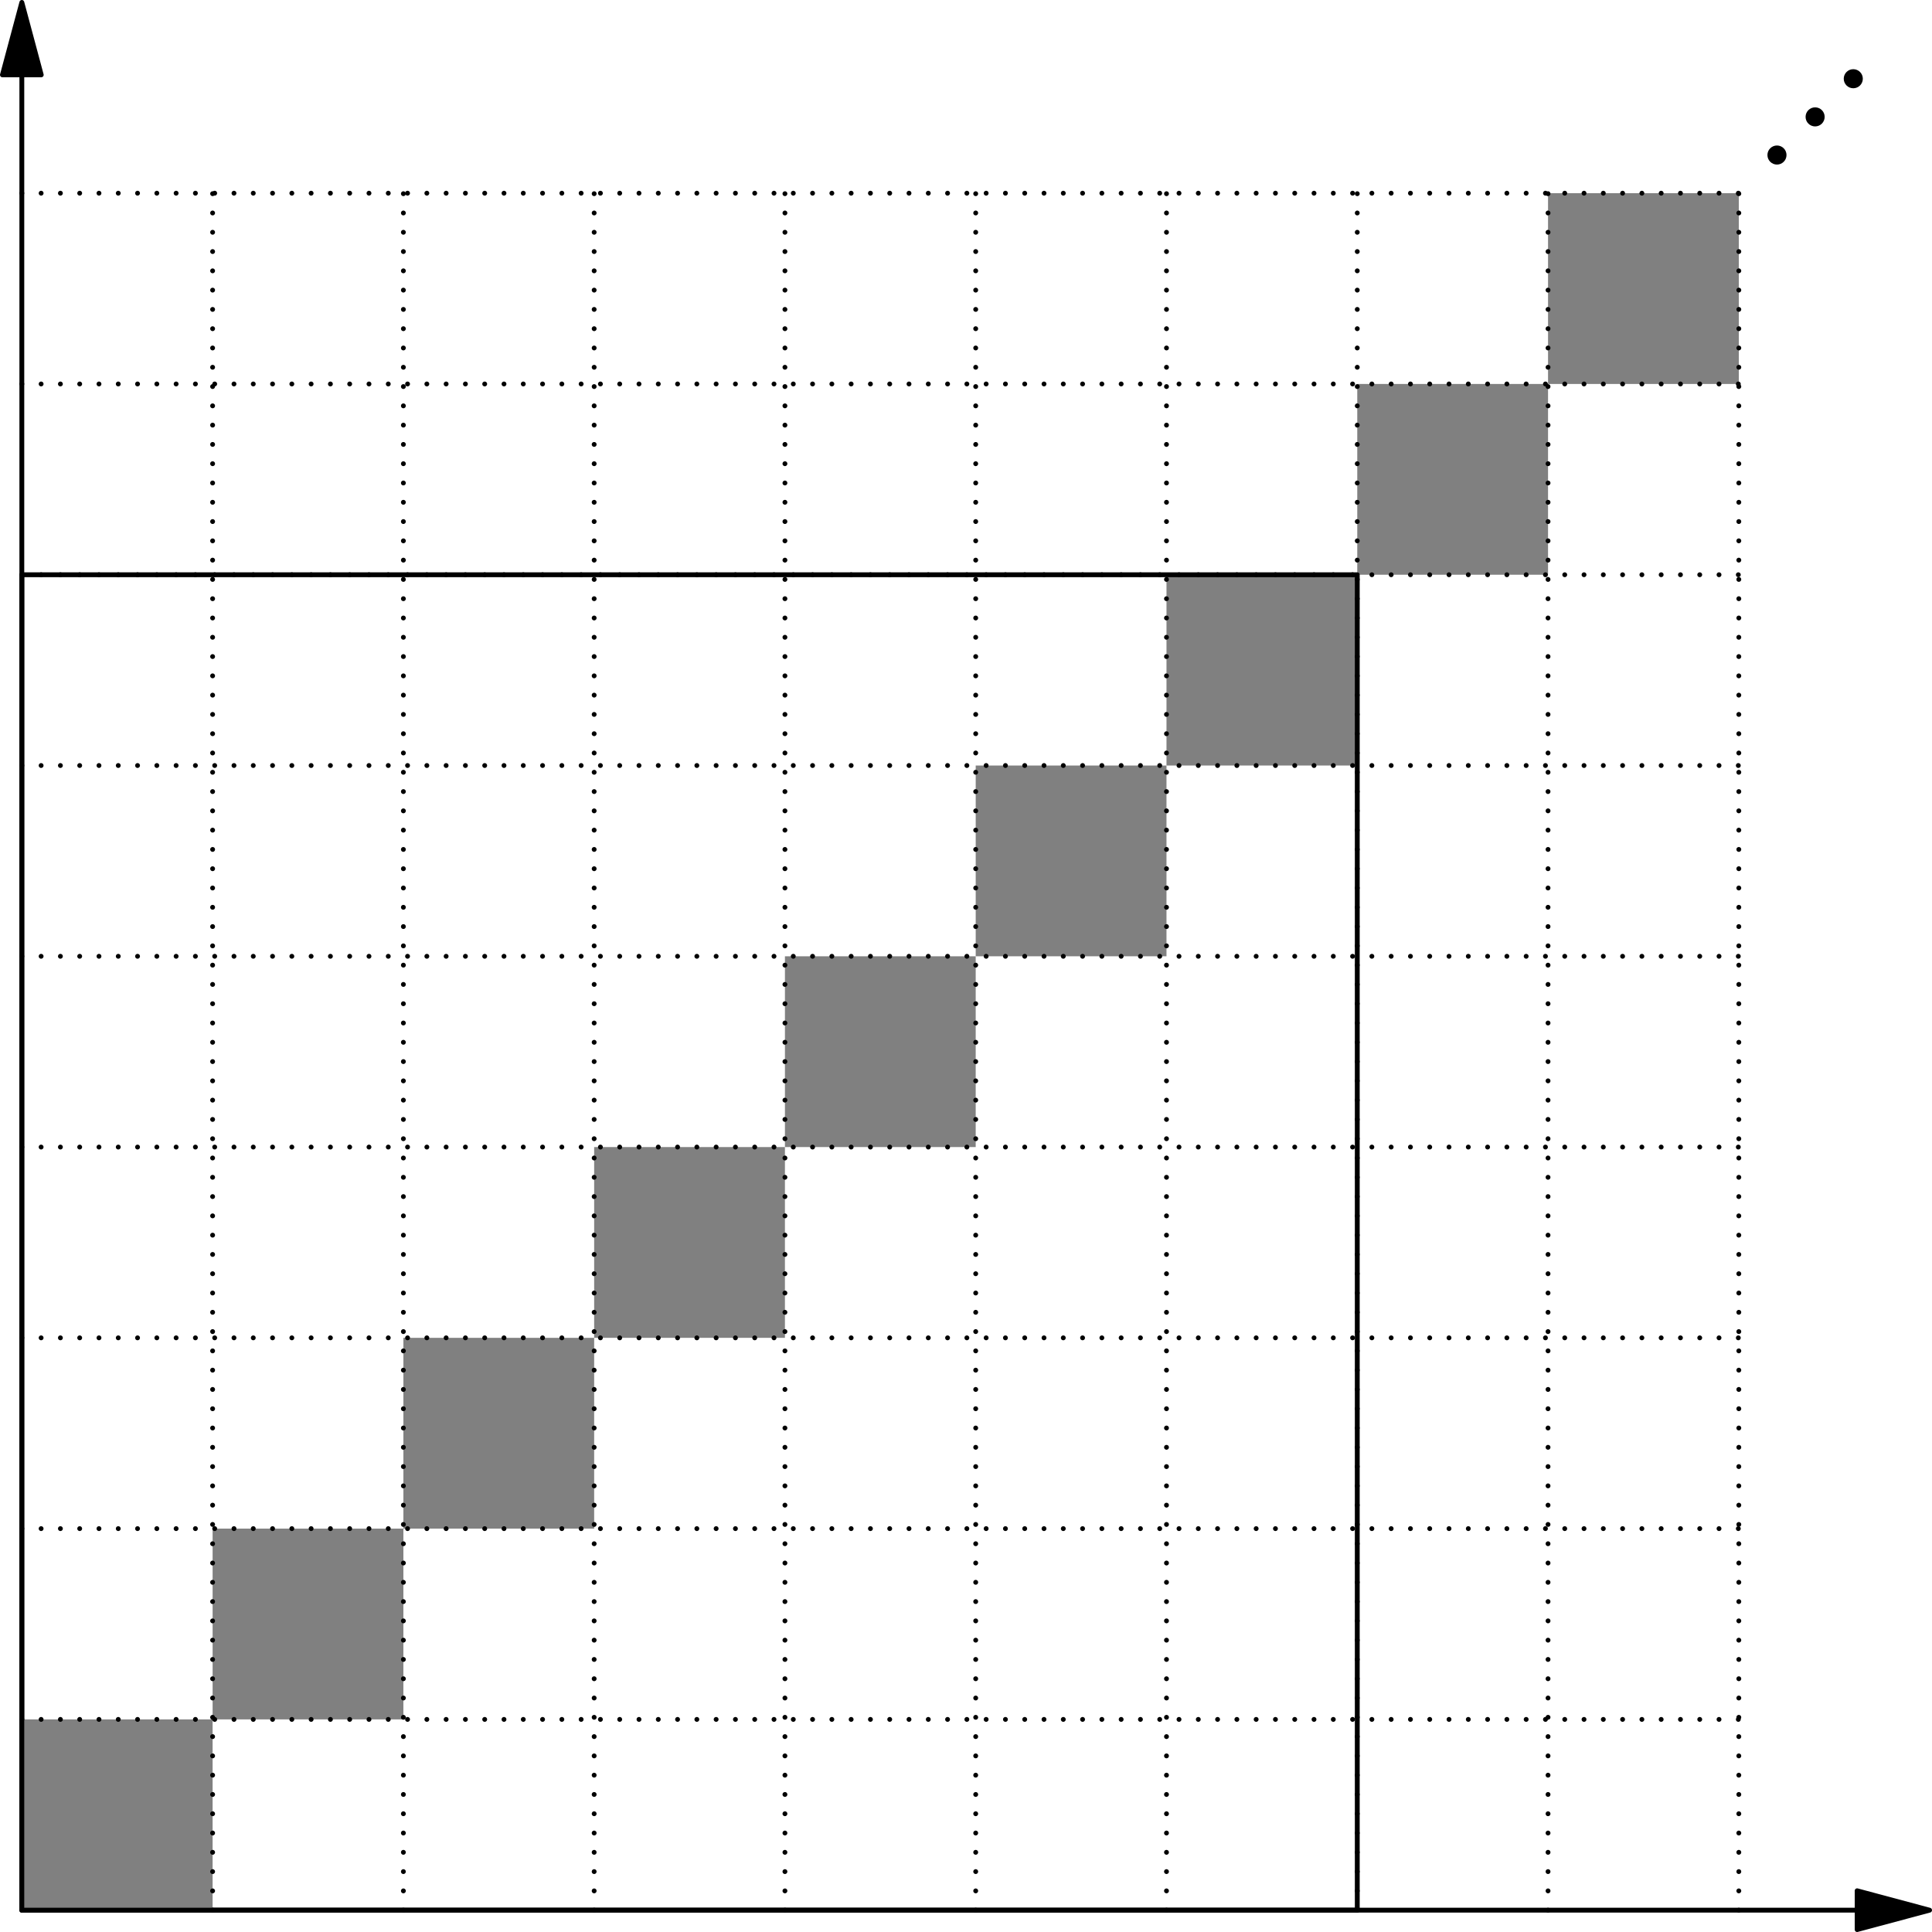
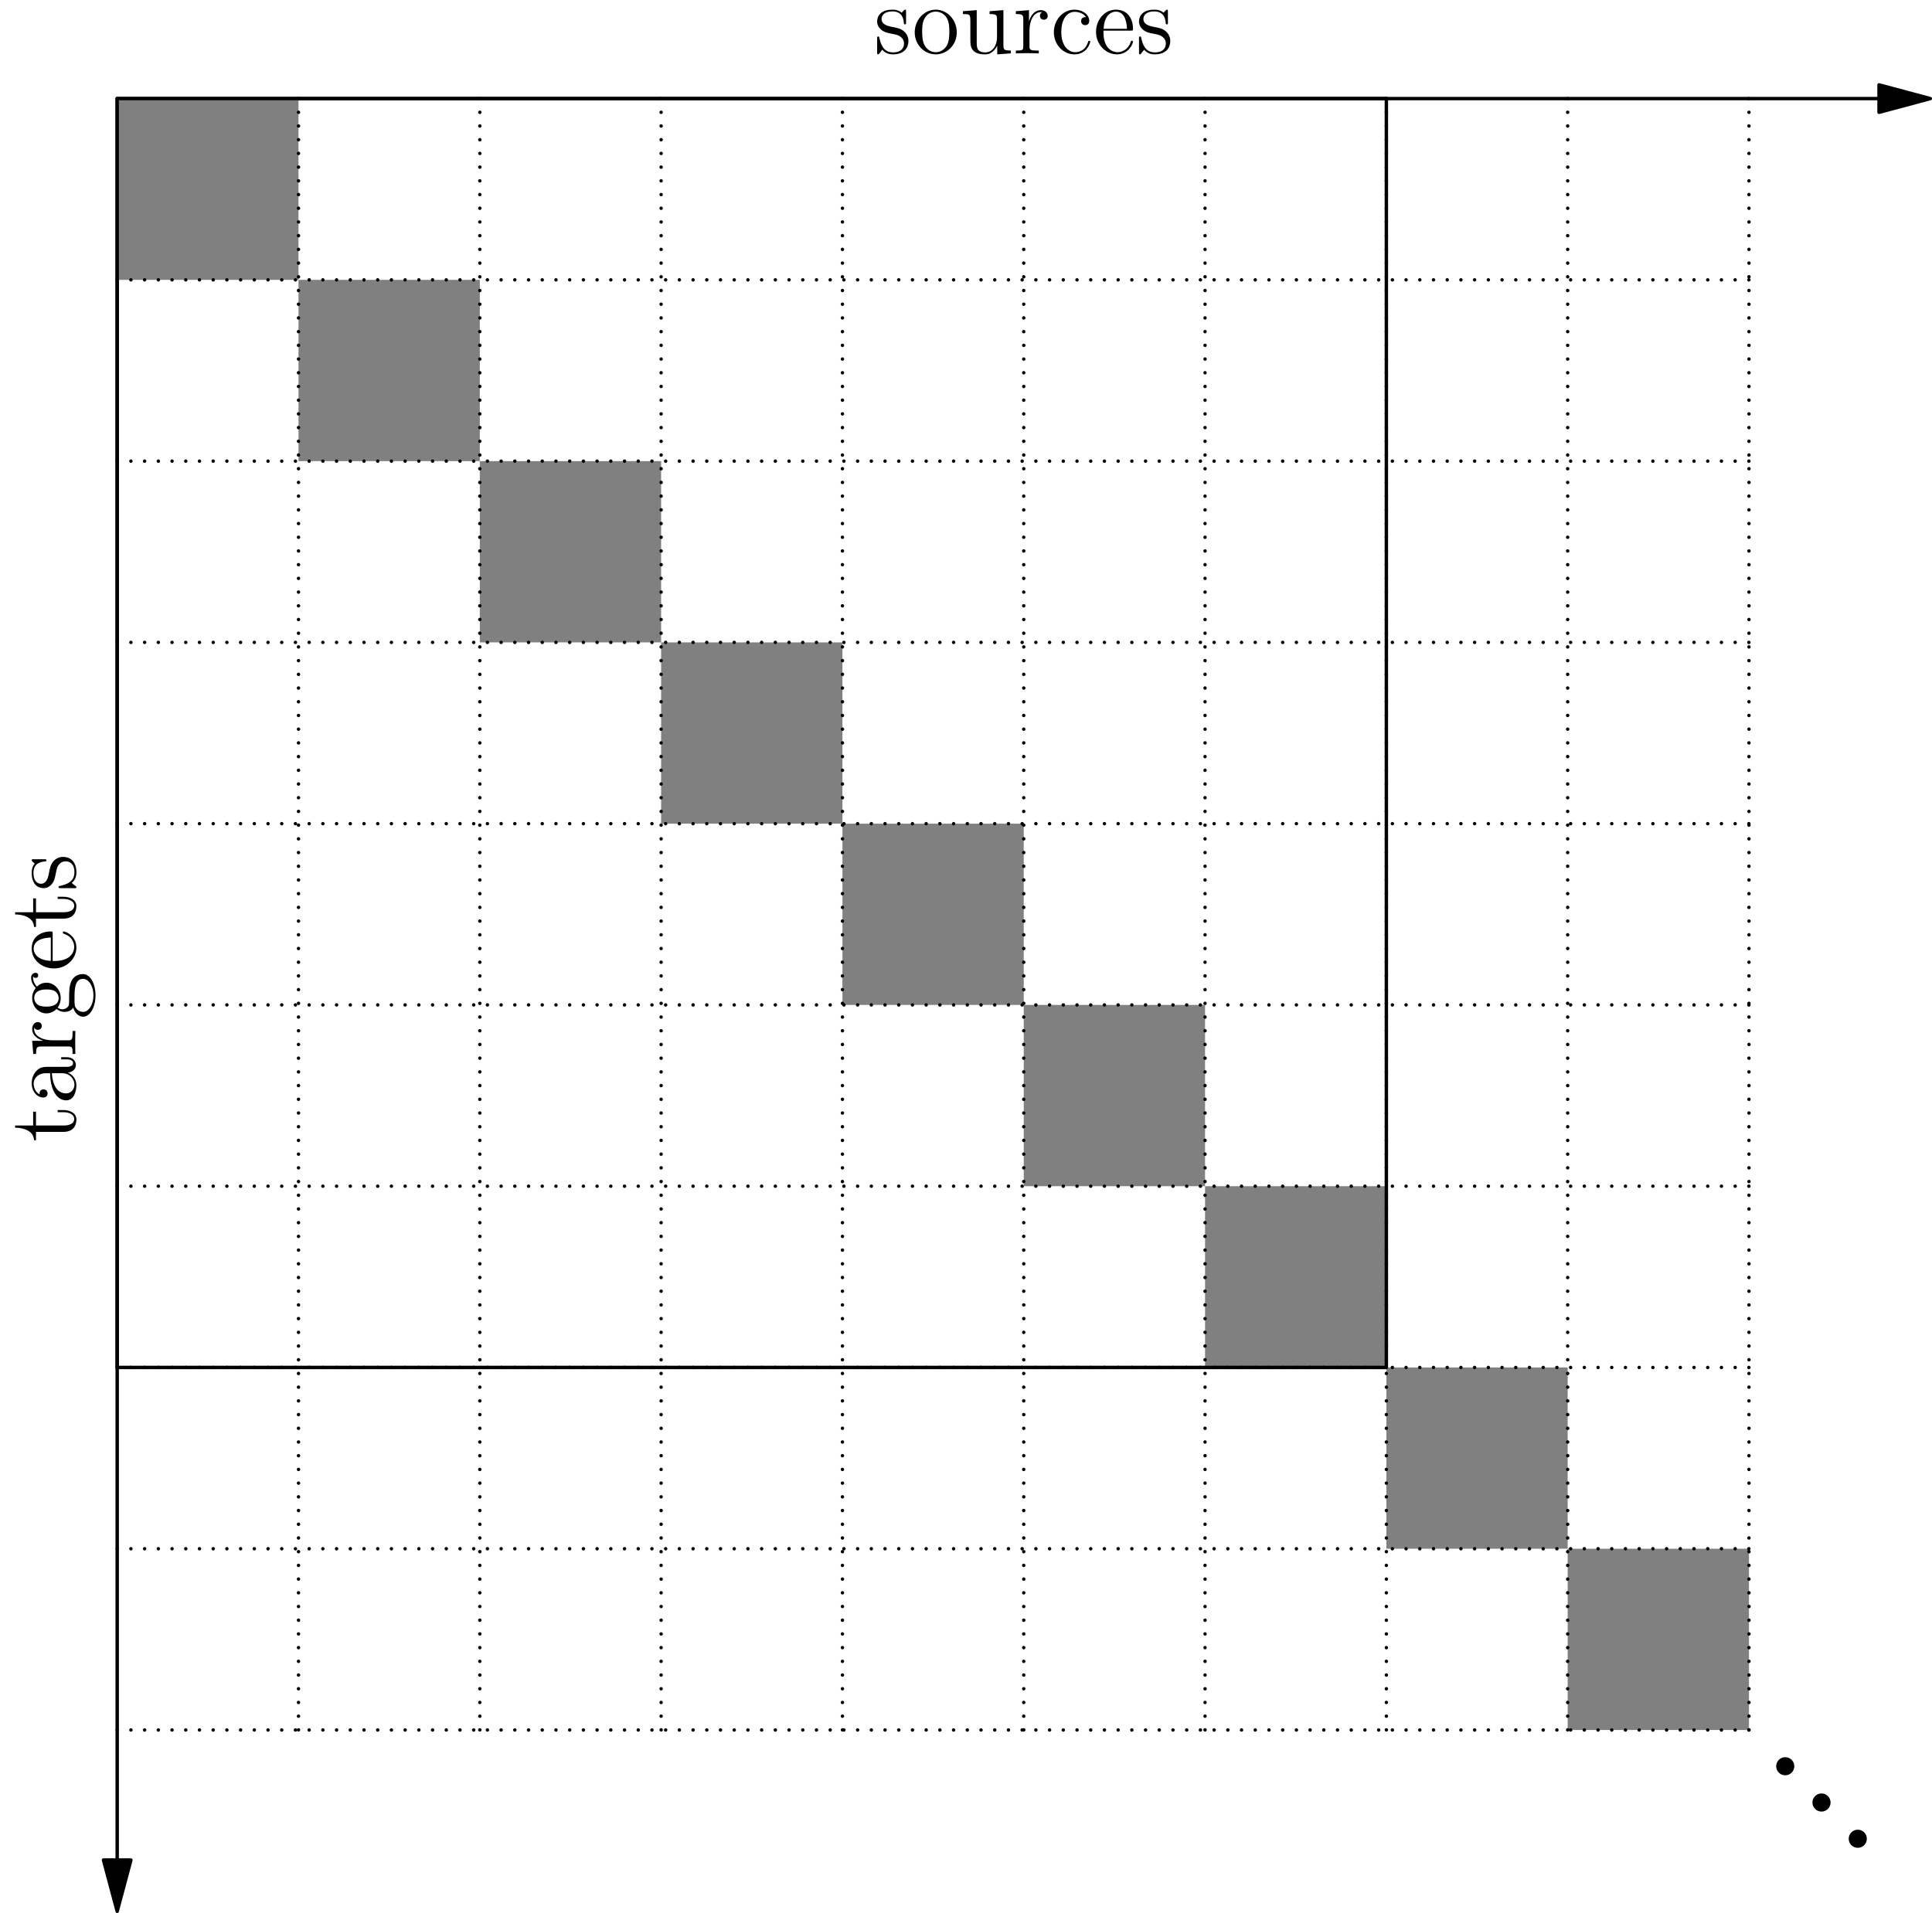
- <svg xmlns="http://www.w3.org/2000/svg" height="200pt" version="1.1" viewBox="56.409 53.858 200 200" width="200pt">
+ <svg xmlns="http://www.w3.org/2000/svg" xmlns:xlink="http://www.w3.org/1999/xlink" height="280pt" version="1.1" viewBox="56.409 53.858 282.719 280" width="282.719pt">
+   <defs>
+     <path d="M5.558 -3.845C5.558 -4.622 5.558 -5.198 4.925 -5.76C4.421 -6.221 3.773 -6.422 3.139 -6.422C1.958 -6.422 1.051 -5.645 1.051 -4.709C1.051 -4.291 1.325 -4.09 1.656 -4.09C2.002 -4.09 2.246 -4.334 2.246 -4.68C2.246 -5.27 1.728 -5.27 1.512 -5.27C1.843 -5.875 2.534 -6.134 3.11 -6.134C3.773 -6.134 4.622 -5.587 4.622 -4.291V-3.715C1.728 -3.672 0.634 -2.462 0.634 -1.354C0.634 -0.216 1.958 0.144 2.837 0.144C3.787 0.144 4.435 -0.432 4.709 -1.123C4.766 -0.446 5.213 0.072 5.832 0.072C6.134 0.072 6.97 -0.13 6.97 -1.282V-2.088H6.653V-1.282C6.653 -0.461 6.307 -0.346 6.106 -0.346C5.558 -0.346 5.558 -1.109 5.558 -1.325V-3.845ZM4.622 -2.03C4.622 -0.619 3.571 -0.144 2.952 -0.144C2.246 -0.144 1.656 -0.662 1.656 -1.354C1.656 -3.254 4.104 -3.427 4.622 -3.456V-2.03Z" id="g0-97" />
+     <path d="M5.213 -5.328C5.04 -5.328 4.507 -5.328 4.507 -4.738C4.507 -4.392 4.752 -4.147 5.098 -4.147C5.429 -4.147 5.702 -4.349 5.702 -4.766C5.702 -5.731 4.694 -6.422 3.528 -6.422C1.843 -6.422 0.504 -4.925 0.504 -3.11C0.504 -1.267 1.886 0.144 3.514 0.144C5.414 0.144 5.846 -1.584 5.846 -1.714S5.746 -1.843 5.702 -1.843C5.573 -1.843 5.558 -1.8 5.515 -1.627C5.198 -0.605 4.421 -0.173 3.643 -0.173C2.765 -0.173 1.598 -0.936 1.598 -3.125C1.598 -5.515 2.822 -6.106 3.542 -6.106C4.09 -6.106 4.882 -5.89 5.213 -5.328Z" id="g0-99" />
+     <path d="M5.515 -3.341C5.832 -3.341 5.861 -3.341 5.861 -3.614C5.861 -5.069 5.083 -6.422 3.341 -6.422C1.699 -6.422 0.432 -4.939 0.432 -3.154C0.432 -1.253 1.901 0.144 3.499 0.144C5.213 0.144 5.861 -1.411 5.861 -1.714C5.861 -1.8 5.789 -1.858 5.702 -1.858C5.587 -1.858 5.558 -1.786 5.53 -1.714C5.155 -0.504 4.19 -0.173 3.586 -0.173S1.526 -0.576 1.526 -3.067V-3.341H5.515ZM1.541 -3.614C1.656 -5.875 2.923 -6.134 3.326 -6.134C4.867 -6.134 4.954 -4.104 4.968 -3.614H1.541Z" id="g0-101" />
+     <path d="M1.714 -2.606C2.39 -2.16 2.966 -2.16 3.125 -2.16C4.421 -2.16 5.386 -3.139 5.386 -4.248C5.386 -4.637 5.27 -5.184 4.81 -5.645C5.371 -6.221 6.048 -6.221 6.12 -6.221C6.178 -6.221 6.25 -6.221 6.307 -6.192C6.163 -6.134 6.091 -5.99 6.091 -5.832C6.091 -5.63 6.235 -5.458 6.466 -5.458C6.581 -5.458 6.84 -5.53 6.84 -5.846C6.84 -6.106 6.638 -6.509 6.134 -6.509C5.386 -6.509 4.824 -6.048 4.622 -5.832C4.19 -6.163 3.686 -6.35 3.139 -6.35C1.843 -6.35 0.878 -5.371 0.878 -4.262C0.878 -3.442 1.382 -2.909 1.526 -2.779C1.354 -2.563 1.094 -2.146 1.094 -1.584C1.094 -0.749 1.598 -0.389 1.714 -0.317C1.051 -0.13 0.389 0.389 0.389 1.138C0.389 2.131 1.742 2.952 3.514 2.952C5.227 2.952 6.653 2.189 6.653 1.109C6.653 0.749 6.552 -0.101 5.688 -0.547C4.954 -0.922 4.234 -0.922 2.995 -0.922C2.117 -0.922 2.016 -0.922 1.757 -1.195C1.613 -1.339 1.483 -1.613 1.483 -1.915C1.483 -2.16 1.57 -2.405 1.714 -2.606ZM3.139 -2.462C1.872 -2.462 1.872 -3.917 1.872 -4.248C1.872 -4.507 1.872 -5.098 2.117 -5.486C2.39 -5.904 2.822 -6.048 3.125 -6.048C4.392 -6.048 4.392 -4.594 4.392 -4.262C4.392 -4.003 4.392 -3.413 4.147 -3.024C3.874 -2.606 3.442 -2.462 3.139 -2.462ZM3.528 2.65C2.146 2.65 1.094 1.944 1.094 1.123C1.094 1.008 1.123 0.446 1.67 0.072C1.987 -0.13 2.117 -0.13 3.125 -0.13C4.32 -0.13 5.947 -0.13 5.947 1.123C5.947 1.973 4.853 2.65 3.528 2.65Z" id="g0-103" />
+     <path d="M6.61 -3.082C6.61 -4.939 5.198 -6.422 3.528 -6.422C1.8 -6.422 0.432 -4.896 0.432 -3.082C0.432 -1.238 1.872 0.144 3.514 0.144C5.213 0.144 6.61 -1.267 6.61 -3.082ZM3.528 -0.173C2.995 -0.173 2.347 -0.403 1.93 -1.109C1.541 -1.757 1.526 -2.606 1.526 -3.211C1.526 -3.758 1.526 -4.637 1.973 -5.285C2.376 -5.904 3.01 -6.134 3.514 -6.134C4.075 -6.134 4.68 -5.875 5.069 -5.314C5.515 -4.651 5.515 -3.744 5.515 -3.211C5.515 -2.707 5.515 -1.814 5.141 -1.138C4.738 -0.446 4.075 -0.173 3.528 -0.173Z" id="g0-111" />
+     <path d="M2.405 -3.355C2.405 -4.752 2.981 -6.062 4.09 -6.062C4.205 -6.062 4.234 -6.062 4.291 -6.048C4.176 -5.99 3.946 -5.904 3.946 -5.515C3.946 -5.098 4.277 -4.939 4.507 -4.939C4.795 -4.939 5.083 -5.126 5.083 -5.515C5.083 -5.947 4.694 -6.35 4.075 -6.35C2.851 -6.35 2.434 -5.026 2.347 -4.752H2.333V-6.35L0.403 -6.192V-5.774C1.382 -5.774 1.498 -5.674 1.498 -4.968V-1.066C1.498 -0.418 1.339 -0.418 0.403 -0.418V0C0.806 -0.029 1.598 -0.029 2.03 -0.029C2.419 -0.029 3.442 -0.029 3.773 0V-0.418H3.485C2.434 -0.418 2.405 -0.576 2.405 -1.094V-3.355Z" id="g0-114" />
+     <path d="M4.723 -6.091C4.723 -6.35 4.723 -6.422 4.579 -6.422C4.464 -6.422 4.19 -6.106 4.09 -5.976C3.643 -6.336 3.197 -6.422 2.736 -6.422C0.994 -6.422 0.475 -5.472 0.475 -4.68C0.475 -4.522 0.475 -4.018 1.022 -3.514C1.483 -3.11 1.973 -3.01 2.635 -2.88C3.427 -2.722 3.614 -2.678 3.974 -2.39C4.234 -2.174 4.421 -1.858 4.421 -1.454C4.421 -0.835 4.061 -0.144 2.794 -0.144C1.843 -0.144 1.152 -0.691 0.835 -2.131C0.778 -2.39 0.778 -2.405 0.763 -2.419C0.734 -2.477 0.677 -2.477 0.634 -2.477C0.475 -2.477 0.475 -2.405 0.475 -2.146V-0.187C0.475 0.072 0.475 0.144 0.619 0.144C0.691 0.144 0.706 0.13 0.95 -0.173C1.022 -0.274 1.022 -0.302 1.238 -0.533C1.786 0.144 2.563 0.144 2.808 0.144C4.32 0.144 5.069 -0.691 5.069 -1.829C5.069 -2.606 4.594 -3.067 4.464 -3.197C3.946 -3.643 3.557 -3.73 2.606 -3.902C2.174 -3.989 1.123 -4.19 1.123 -5.054C1.123 -5.501 1.426 -6.163 2.722 -6.163C4.291 -6.163 4.378 -4.824 4.406 -4.378C4.421 -4.262 4.522 -4.262 4.565 -4.262C4.723 -4.262 4.723 -4.334 4.723 -4.594V-6.091Z" id="g0-115" />
+     <path d="M2.419 -5.789H4.45V-6.206H2.419V-8.856H2.102C2.088 -7.502 1.57 -6.12 0.259 -6.077V-5.789H1.483V-1.786C1.483 -0.187 2.549 0.144 3.312 0.144C4.219 0.144 4.694 -0.749 4.694 -1.786V-2.606H4.378V-1.814C4.378 -0.778 3.96 -0.173 3.398 -0.173C2.419 -0.173 2.419 -1.512 2.419 -1.757V-5.789Z" id="g0-116" />
+     <path d="M4.378 -6.192V-5.774C5.357 -5.774 5.472 -5.674 5.472 -4.968V-2.39C5.472 -1.166 4.824 -0.144 3.744 -0.144C2.563 -0.144 2.491 -0.821 2.491 -1.584V-6.35L0.461 -6.192V-5.774C1.555 -5.774 1.555 -5.731 1.555 -4.45V-2.29C1.555 -1.397 1.555 -0.878 1.987 -0.403C2.333 -0.029 2.923 0.144 3.658 0.144C3.902 0.144 4.363 0.144 4.853 -0.274C5.27 -0.605 5.501 -1.152 5.501 -1.152V0.144L7.502 0V-0.418C6.523 -0.418 6.408 -0.518 6.408 -1.224V-6.35L4.378 -6.192Z" id="g0-117" />
+   </defs>
  <g id="page1" transform="matrix(0.996264 0 0 0.996264 0 0)">
-     <g transform="matrix(1 0 0 1 58.8891 401.215)">
-       <path d="M 0 -339.376L 0 -148.673" fill="none" stroke="#000000" stroke-linecap="round" stroke-linejoin="round" stroke-miterlimit="10.037" stroke-width="0.502" />
+     <g transform="matrix(1 0 0 1 73.8348 507.963)">
+       <path d="M 0 -180.632L 0 -439.418" fill="none" stroke="#000000" stroke-linecap="round" stroke-linejoin="round" stroke-miterlimit="10.037" stroke-width="0.502" />
    </g>
-     <g transform="matrix(1 0 0 1 58.8891 401.215)">
-       <path d="M 0 -346.904L -2.017 -339.376L 2.017 -339.376L 0 -346.904Z" fill="#000000" />
+     <g transform="matrix(1 0 0 1 73.8348 507.963)">
+       <path d="M 0 -173.104L 2.017 -180.632L -2.017 -180.632L 0 -173.104Z" fill="#000000" />
    </g>
-     <g transform="matrix(1 0 0 1 58.8891 401.215)">
-       <path d="M 0 -346.904L -2.017 -339.376L 2.017 -339.376L 0 -346.904Z" fill="none" stroke="#000000" stroke-linecap="round" stroke-linejoin="round" stroke-miterlimit="10.037" stroke-width="0.502" />
+     <g transform="matrix(1 0 0 1 73.8348 507.963)">
+       <path d="M 0 -173.104L 2.017 -180.632L -2.017 -180.632L 0 -173.104Z" fill="none" stroke="#000000" stroke-linecap="round" stroke-linejoin="round" stroke-miterlimit="10.037" stroke-width="0.502" />
    </g>
-     <g transform="matrix(1 0 0 1 58.8891 401.215)">
-       <path d="M 190.703 -148.673L 0 -148.673" fill="none" stroke="#000000" stroke-linecap="round" stroke-linejoin="round" stroke-miterlimit="10.037" stroke-width="0.502" />
+     <g transform="matrix(1 0 0 1 73.8348 507.963)">
+       <path d="M 258.786 -439.418L 0 -439.418" fill="none" stroke="#000000" stroke-linecap="round" stroke-linejoin="round" stroke-miterlimit="10.037" stroke-width="0.502" />
    </g>
-     <g transform="matrix(1 0 0 1 58.8891 401.215)">
-       <path d="M 198.231 -148.673L 190.703 -150.69L 190.703 -146.656L 198.231 -148.673Z" fill="#000000" />
+     <g transform="matrix(1 0 0 1 73.8348 507.963)">
+       <path d="M 266.314 -439.418L 258.786 -441.435L 258.786 -437.401L 266.314 -439.418Z" fill="#000000" />
    </g>
-     <g transform="matrix(1 0 0 1 58.8891 401.215)">
-       <path d="M 198.231 -148.673L 190.703 -150.69L 190.703 -146.656L 198.231 -148.673Z" fill="none" stroke="#000000" stroke-linecap="round" stroke-linejoin="round" stroke-miterlimit="10.037" stroke-width="0.502" />
+     <g transform="matrix(1 0 0 1 73.8348 507.963)">
+       <path d="M 266.314 -439.418L 258.786 -441.435L 258.786 -437.401L 266.314 -439.418Z" fill="none" stroke="#000000" stroke-linecap="round" stroke-linejoin="round" stroke-miterlimit="10.037" stroke-width="0.502" />
    </g>
-     <g transform="matrix(1 0 0 1 58.8891 401.215)">
-       <path d="M 0 -148.673L 19.823 -148.673L 19.823 -168.496L 0 -168.496L 0 -148.673Z" fill="#808080" />
+     <use x="184.984" xlink:href="#g0-115" y="61.901" />
+     <use x="190.546" xlink:href="#g0-111" y="61.901" />
+     <use x="197.596" xlink:href="#g0-117" y="61.901" />
+     <use x="205.429" xlink:href="#g0-114" y="61.901" />
+     <use x="210.912" xlink:href="#g0-99" y="61.901" />
+     <use x="217.179" xlink:href="#g0-101" y="61.901" />
+     <use x="223.445" xlink:href="#g0-115" y="61.901" />
+     <g transform="matrix(0 -1 1 0 -136.974 264.804)">
+       <use x="42.966" xlink:href="#g0-116" y="204.671" />
+       <use x="48.449" xlink:href="#g0-97" y="204.671" />
+       <use x="55.499" xlink:href="#g0-114" y="204.671" />
+       <use x="60.982" xlink:href="#g0-103" y="204.671" />
+       <use x="68.032" xlink:href="#g0-101" y="204.671" />
+       <use x="74.299" xlink:href="#g0-116" y="204.671" />
+       <use x="79.782" xlink:href="#g0-115" y="204.671" />
    </g>
-     <g transform="matrix(1 0 0 1 58.8891 401.215)">
-       <path d="M 19.823 -168.496L 39.646 -168.496L 39.646 -188.319L 19.823 -188.319L 19.823 -168.496Z" fill="#808080" />
+     <g transform="matrix(1 0 0 1 73.8348 507.963)">
+       <path d="M 0 -439.418L 26.631 -439.418L 26.631 -412.786L 0 -412.786L 0 -439.418Z" fill="#808080" />
    </g>
-     <g transform="matrix(1 0 0 1 58.8891 401.215)">
-       <path d="M 39.646 -188.319L 59.469 -188.319L 59.469 -208.143L 39.646 -208.143L 39.646 -188.319Z" fill="#808080" />
+     <g transform="matrix(1 0 0 1 73.8348 507.963)">
+       <path d="M 26.631 -412.786L 53.263 -412.786L 53.263 -386.155L 26.631 -386.155L 26.631 -412.786Z" fill="#808080" />
    </g>
-     <g transform="matrix(1 0 0 1 58.8891 401.215)">
-       <path d="M 59.469 -208.143L 79.292 -208.143L 79.292 -227.966L 59.469 -227.966L 59.469 -208.143Z" fill="#808080" />
+     <g transform="matrix(1 0 0 1 73.8348 507.963)">
+       <path d="M 53.263 -386.155L 79.894 -386.155L 79.894 -359.524L 53.263 -359.524L 53.263 -386.155Z" fill="#808080" />
    </g>
-     <g transform="matrix(1 0 0 1 58.8891 401.215)">
-       <path d="M 79.292 -227.966L 99.115 -227.966L 99.115 -247.789L 79.292 -247.789L 79.292 -227.966Z" fill="#808080" />
+     <g transform="matrix(1 0 0 1 73.8348 507.963)">
+       <path d="M 79.894 -359.524L 106.526 -359.524L 106.526 -332.892L 79.894 -332.892L 79.894 -359.524Z" fill="#808080" />
    </g>
-     <g transform="matrix(1 0 0 1 58.8891 401.215)">
-       <path d="M 99.115 -247.789L 118.939 -247.789L 118.939 -267.612L 99.115 -267.612L 99.115 -247.789Z" fill="#808080" />
+     <g transform="matrix(1 0 0 1 73.8348 507.963)">
+       <path d="M 106.526 -332.892L 133.157 -332.892L 133.157 -306.261L 106.526 -306.261L 106.526 -332.892Z" fill="#808080" />
    </g>
-     <g transform="matrix(1 0 0 1 58.8891 401.215)">
-       <path d="M 118.939 -267.612L 138.762 -267.612L 138.762 -287.435L 118.939 -287.435L 118.939 -267.612Z" fill="#808080" />
+     <g transform="matrix(1 0 0 1 73.8348 507.963)">
+       <path d="M 133.157 -306.261L 159.788 -306.261L 159.788 -279.629L 133.157 -279.629L 133.157 -306.261Z" fill="#808080" />
    </g>
-     <g transform="matrix(1 0 0 1 58.8891 401.215)">
-       <path d="M 138.762 -287.435L 158.585 -287.435L 158.585 -307.258L 138.762 -307.258L 138.762 -287.435Z" fill="#808080" />
+     <g transform="matrix(1 0 0 1 73.8348 507.963)">
+       <path d="M 159.788 -279.629L 186.42 -279.629L 186.42 -252.998L 159.788 -252.998L 159.788 -279.629Z" fill="#808080" />
    </g>
-     <g transform="matrix(1 0 0 1 58.8891 401.215)">
-       <path d="M 158.585 -307.258L 178.408 -307.258L 178.408 -327.081L 158.585 -327.081L 158.585 -307.258Z" fill="#808080" />
+     <g transform="matrix(1 0 0 1 73.8348 507.963)">
+       <path d="M 186.42 -252.998L 213.051 -252.998L 213.051 -226.367L 186.42 -226.367L 186.42 -252.998Z" fill="#808080" />
    </g>
-     <g transform="matrix(1 0 0 1 58.8891 401.215)">
-       <path d="M 0 -168.496L 178.408 -168.496" fill="none" stroke="#000000" stroke-linecap="round" stroke-linejoin="round" stroke-miterlimit="10.037" stroke-width="0.502" stroke-dasharray="0,2.004" />
+     <g transform="matrix(1 0 0 1 73.8348 507.963)">
+       <path d="M 213.051 -226.367L 239.682 -226.367L 239.682 -199.735L 213.051 -199.735L 213.051 -226.367Z" fill="#808080" />
    </g>
-     <g transform="matrix(1 0 0 1 58.8891 401.215)">
-       <path d="M 19.823 -148.673L 19.823 -327.081" fill="none" stroke="#000000" stroke-linecap="round" stroke-linejoin="round" stroke-miterlimit="10.037" stroke-width="0.502" stroke-dasharray="0,2.004" />
+     <g transform="matrix(1 0 0 1 73.8348 507.963)">
+       <path d="M 0 -412.786L 239.682 -412.786" fill="none" stroke="#000000" stroke-linecap="round" stroke-linejoin="round" stroke-miterlimit="10.037" stroke-width="0.502" stroke-dasharray="0,2.014" />
    </g>
-     <g transform="matrix(1 0 0 1 58.8891 401.215)">
-       <path d="M 0 -188.319L 178.408 -188.319" fill="none" stroke="#000000" stroke-linecap="round" stroke-linejoin="round" stroke-miterlimit="10.037" stroke-width="0.502" stroke-dasharray="0,2.004" />
+     <g transform="matrix(1 0 0 1 73.8348 507.963)">
+       <path d="M 26.631 -439.418L 26.631 -199.735" fill="none" stroke="#000000" stroke-linecap="round" stroke-linejoin="round" stroke-miterlimit="10.037" stroke-width="0.502" stroke-dasharray="0,2.014" />
    </g>
-     <g transform="matrix(1 0 0 1 58.8891 401.215)">
-       <path d="M 39.646 -148.673L 39.646 -327.081" fill="none" stroke="#000000" stroke-linecap="round" stroke-linejoin="round" stroke-miterlimit="10.037" stroke-width="0.502" stroke-dasharray="0,2.004" />
+     <g transform="matrix(1 0 0 1 73.8348 507.963)">
+       <path d="M 0 -386.155L 239.682 -386.155" fill="none" stroke="#000000" stroke-linecap="round" stroke-linejoin="round" stroke-miterlimit="10.037" stroke-width="0.502" stroke-dasharray="0,2.014" />
    </g>
-     <g transform="matrix(1 0 0 1 58.8891 401.215)">
-       <path d="M 0 -208.143L 178.408 -208.143" fill="none" stroke="#000000" stroke-linecap="round" stroke-linejoin="round" stroke-miterlimit="10.037" stroke-width="0.502" stroke-dasharray="0,2.004" />
+     <g transform="matrix(1 0 0 1 73.8348 507.963)">
+       <path d="M 53.263 -439.418L 53.263 -199.735" fill="none" stroke="#000000" stroke-linecap="round" stroke-linejoin="round" stroke-miterlimit="10.037" stroke-width="0.502" stroke-dasharray="0,2.014" />
    </g>
-     <g transform="matrix(1 0 0 1 58.8891 401.215)">
-       <path d="M 59.469 -148.673L 59.469 -327.081" fill="none" stroke="#000000" stroke-linecap="round" stroke-linejoin="round" stroke-miterlimit="10.037" stroke-width="0.502" stroke-dasharray="0,2.004" />
+     <g transform="matrix(1 0 0 1 73.8348 507.963)">
+       <path d="M 0 -359.524L 239.682 -359.524" fill="none" stroke="#000000" stroke-linecap="round" stroke-linejoin="round" stroke-miterlimit="10.037" stroke-width="0.502" stroke-dasharray="0,2.014" />
    </g>
-     <g transform="matrix(1 0 0 1 58.8891 401.215)">
-       <path d="M 0 -227.966L 178.408 -227.966" fill="none" stroke="#000000" stroke-linecap="round" stroke-linejoin="round" stroke-miterlimit="10.037" stroke-width="0.502" stroke-dasharray="0,2.004" />
+     <g transform="matrix(1 0 0 1 73.8348 507.963)">
+       <path d="M 79.894 -439.418L 79.894 -199.735" fill="none" stroke="#000000" stroke-linecap="round" stroke-linejoin="round" stroke-miterlimit="10.037" stroke-width="0.502" stroke-dasharray="0,2.014" />
    </g>
-     <g transform="matrix(1 0 0 1 58.8891 401.215)">
-       <path d="M 79.292 -148.673L 79.292 -327.081" fill="none" stroke="#000000" stroke-linecap="round" stroke-linejoin="round" stroke-miterlimit="10.037" stroke-width="0.502" stroke-dasharray="0,2.004" />
+     <g transform="matrix(1 0 0 1 73.8348 507.963)">
+       <path d="M 0 -332.892L 239.682 -332.892" fill="none" stroke="#000000" stroke-linecap="round" stroke-linejoin="round" stroke-miterlimit="10.037" stroke-width="0.502" stroke-dasharray="0,2.014" />
    </g>
-     <g transform="matrix(1 0 0 1 58.8891 401.215)">
-       <path d="M 0 -247.789L 178.408 -247.789" fill="none" stroke="#000000" stroke-linecap="round" stroke-linejoin="round" stroke-miterlimit="10.037" stroke-width="0.502" stroke-dasharray="0,2.004" />
+     <g transform="matrix(1 0 0 1 73.8348 507.963)">
+       <path d="M 106.526 -439.418L 106.526 -199.735" fill="none" stroke="#000000" stroke-linecap="round" stroke-linejoin="round" stroke-miterlimit="10.037" stroke-width="0.502" stroke-dasharray="0,2.014" />
    </g>
-     <g transform="matrix(1 0 0 1 58.8891 401.215)">
-       <path d="M 99.115 -148.673L 99.115 -327.081" fill="none" stroke="#000000" stroke-linecap="round" stroke-linejoin="round" stroke-miterlimit="10.037" stroke-width="0.502" stroke-dasharray="0,2.004" />
+     <g transform="matrix(1 0 0 1 73.8348 507.963)">
+       <path d="M 0 -306.261L 239.682 -306.261" fill="none" stroke="#000000" stroke-linecap="round" stroke-linejoin="round" stroke-miterlimit="10.037" stroke-width="0.502" stroke-dasharray="0,2.014" />
    </g>
-     <g transform="matrix(1 0 0 1 58.8891 401.215)">
-       <path d="M 0 -267.612L 178.408 -267.612" fill="none" stroke="#000000" stroke-linecap="round" stroke-linejoin="round" stroke-miterlimit="10.037" stroke-width="0.502" stroke-dasharray="0,2.004" />
+     <g transform="matrix(1 0 0 1 73.8348 507.963)">
+       <path d="M 133.157 -439.418L 133.157 -199.735" fill="none" stroke="#000000" stroke-linecap="round" stroke-linejoin="round" stroke-miterlimit="10.037" stroke-width="0.502" stroke-dasharray="0,2.014" />
    </g>
-     <g transform="matrix(1 0 0 1 58.8891 401.215)">
-       <path d="M 118.939 -148.673L 118.939 -327.081" fill="none" stroke="#000000" stroke-linecap="round" stroke-linejoin="round" stroke-miterlimit="10.037" stroke-width="0.502" stroke-dasharray="0,2.004" />
+     <g transform="matrix(1 0 0 1 73.8348 507.963)">
+       <path d="M 0 -279.629L 239.682 -279.629" fill="none" stroke="#000000" stroke-linecap="round" stroke-linejoin="round" stroke-miterlimit="10.037" stroke-width="0.502" stroke-dasharray="0,2.014" />
    </g>
-     <g transform="matrix(1 0 0 1 58.8891 401.215)">
-       <path d="M 0 -287.435L 178.408 -287.435" fill="none" stroke="#000000" stroke-linecap="round" stroke-linejoin="round" stroke-miterlimit="10.037" stroke-width="0.502" stroke-dasharray="0,2.004" />
+     <g transform="matrix(1 0 0 1 73.8348 507.963)">
+       <path d="M 159.788 -439.418L 159.788 -199.735" fill="none" stroke="#000000" stroke-linecap="round" stroke-linejoin="round" stroke-miterlimit="10.037" stroke-width="0.502" stroke-dasharray="0,2.014" />
    </g>
-     <g transform="matrix(1 0 0 1 58.8891 401.215)">
-       <path d="M 138.762 -148.673L 138.762 -327.081" fill="none" stroke="#000000" stroke-linecap="round" stroke-linejoin="round" stroke-miterlimit="10.037" stroke-width="0.502" stroke-dasharray="0,2.004" />
+     <g transform="matrix(1 0 0 1 73.8348 507.963)">
+       <path d="M 0 -252.998L 239.682 -252.998" fill="none" stroke="#000000" stroke-linecap="round" stroke-linejoin="round" stroke-miterlimit="10.037" stroke-width="0.502" stroke-dasharray="0,2.014" />
    </g>
-     <g transform="matrix(1 0 0 1 58.8891 401.215)">
-       <path d="M 0 -307.258L 178.408 -307.258" fill="none" stroke="#000000" stroke-linecap="round" stroke-linejoin="round" stroke-miterlimit="10.037" stroke-width="0.502" stroke-dasharray="0,2.004" />
+     <g transform="matrix(1 0 0 1 73.8348 507.963)">
+       <path d="M 186.42 -439.418L 186.42 -199.735" fill="none" stroke="#000000" stroke-linecap="round" stroke-linejoin="round" stroke-miterlimit="10.037" stroke-width="0.502" stroke-dasharray="0,2.014" />
    </g>
-     <g transform="matrix(1 0 0 1 58.8891 401.215)">
-       <path d="M 158.585 -148.673L 158.585 -327.081" fill="none" stroke="#000000" stroke-linecap="round" stroke-linejoin="round" stroke-miterlimit="10.037" stroke-width="0.502" stroke-dasharray="0,2.004" />
+     <g transform="matrix(1 0 0 1 73.8348 507.963)">
+       <path d="M 0 -226.367L 239.682 -226.367" fill="none" stroke="#000000" stroke-linecap="round" stroke-linejoin="round" stroke-miterlimit="10.037" stroke-width="0.502" stroke-dasharray="0,2.014" />
    </g>
-     <g transform="matrix(1 0 0 1 58.8891 401.215)">
-       <path d="M 0 -327.081L 178.408 -327.081" fill="none" stroke="#000000" stroke-linecap="round" stroke-linejoin="round" stroke-miterlimit="10.037" stroke-width="0.502" stroke-dasharray="0,2.004" />
+     <g transform="matrix(1 0 0 1 73.8348 507.963)">
+       <path d="M 213.051 -439.418L 213.051 -199.735" fill="none" stroke="#000000" stroke-linecap="round" stroke-linejoin="round" stroke-miterlimit="10.037" stroke-width="0.502" stroke-dasharray="0,2.014" />
    </g>
-     <g transform="matrix(1 0 0 1 58.8891 401.215)">
-       <path d="M 178.408 -148.673L 178.408 -327.081" fill="none" stroke="#000000" stroke-linecap="round" stroke-linejoin="round" stroke-miterlimit="10.037" stroke-width="0.502" stroke-dasharray="0,2.004" />
+     <g transform="matrix(1 0 0 1 73.8348 507.963)">
+       <path d="M 0 -199.735L 239.682 -199.735" fill="none" stroke="#000000" stroke-linecap="round" stroke-linejoin="round" stroke-miterlimit="10.037" stroke-width="0.502" stroke-dasharray="0,2.014" />
    </g>
-     <g transform="matrix(1 0 0 1 58.8891 401.215)">
-       <path d="M 183.364 -331.046C 183.364 -331.593 182.92 -332.037 182.372 -332.037C 181.825 -332.037 181.381 -331.593 181.381 -331.046C 181.381 -330.498 181.825 -330.055 182.372 -330.055C 182.92 -330.055 183.364 -330.498 183.364 -331.046Z" fill="#000000" />
+     <g transform="matrix(1 0 0 1 73.8348 507.963)">
+       <path d="M 239.682 -439.418L 239.682 -199.735" fill="none" stroke="#000000" stroke-linecap="round" stroke-linejoin="round" stroke-miterlimit="10.037" stroke-width="0.502" stroke-dasharray="0,2.014" />
    </g>
-     <g transform="matrix(1 0 0 1 58.8891 401.215)">
-       <path d="M 187.328 -335.01C 187.328 -335.558 186.885 -336.001 186.337 -336.001C 185.79 -336.001 185.346 -335.558 185.346 -335.01C 185.346 -334.463 185.79 -334.019 186.337 -334.019C 186.885 -334.019 187.328 -334.463 187.328 -335.01Z" fill="#000000" />
+     <g transform="matrix(1 0 0 1 73.8348 507.963)">
+       <path d="M 246.34 -194.409C 246.34 -195.144 245.744 -195.741 245.009 -195.741C 244.273 -195.741 243.677 -195.144 243.677 -194.409C 243.677 -193.674 244.273 -193.078 245.009 -193.078C 245.744 -193.078 246.34 -193.674 246.34 -194.409Z" fill="#000000" />
    </g>
-     <g transform="matrix(1 0 0 1 58.8891 401.215)">
-       <path d="M 191.293 -338.975C 191.293 -339.522 190.849 -339.966 190.302 -339.966C 189.754 -339.966 189.311 -339.522 189.311 -338.975C 189.311 -338.428 189.754 -337.984 190.302 -337.984C 190.849 -337.984 191.293 -338.428 191.293 -338.975Z" fill="#000000" />
+     <g transform="matrix(1 0 0 1 73.8348 507.963)">
+       <path d="M 251.667 -189.083C 251.667 -189.818 251.07 -190.414 250.335 -190.414C 249.6 -190.414 249.003 -189.818 249.003 -189.083C 249.003 -188.347 249.6 -187.751 250.335 -187.751C 251.07 -187.751 251.667 -188.347 251.667 -189.083Z" fill="#000000" />
    </g>
-     <g transform="matrix(1 0 0 1 58.8891 401.215)">
-       <path d="M 0 -148.673L 138.762 -148.673L 138.762 -287.435L 0 -287.435L 0 -148.673Z" fill="none" stroke="#000000" stroke-linecap="round" stroke-linejoin="round" stroke-miterlimit="10.037" stroke-width="0.502" />
+     <g transform="matrix(1 0 0 1 73.8348 507.963)">
+       <path d="M 256.993 -183.757C 256.993 -184.492 256.397 -185.088 255.661 -185.088C 254.926 -185.088 254.33 -184.492 254.33 -183.757C 254.33 -183.021 254.926 -182.425 255.661 -182.425C 256.397 -182.425 256.993 -183.021 256.993 -183.757Z" fill="#000000" />
+     </g>
+     <g transform="matrix(1 0 0 1 73.8348 507.963)">
+       <path d="M 0 -439.418L 186.42 -439.418L 186.42 -252.998L 0 -252.998L 0 -439.418Z" fill="none" stroke="#000000" stroke-linecap="round" stroke-linejoin="round" stroke-miterlimit="10.037" stroke-width="0.502" />
    </g>
  </g>
</svg>
